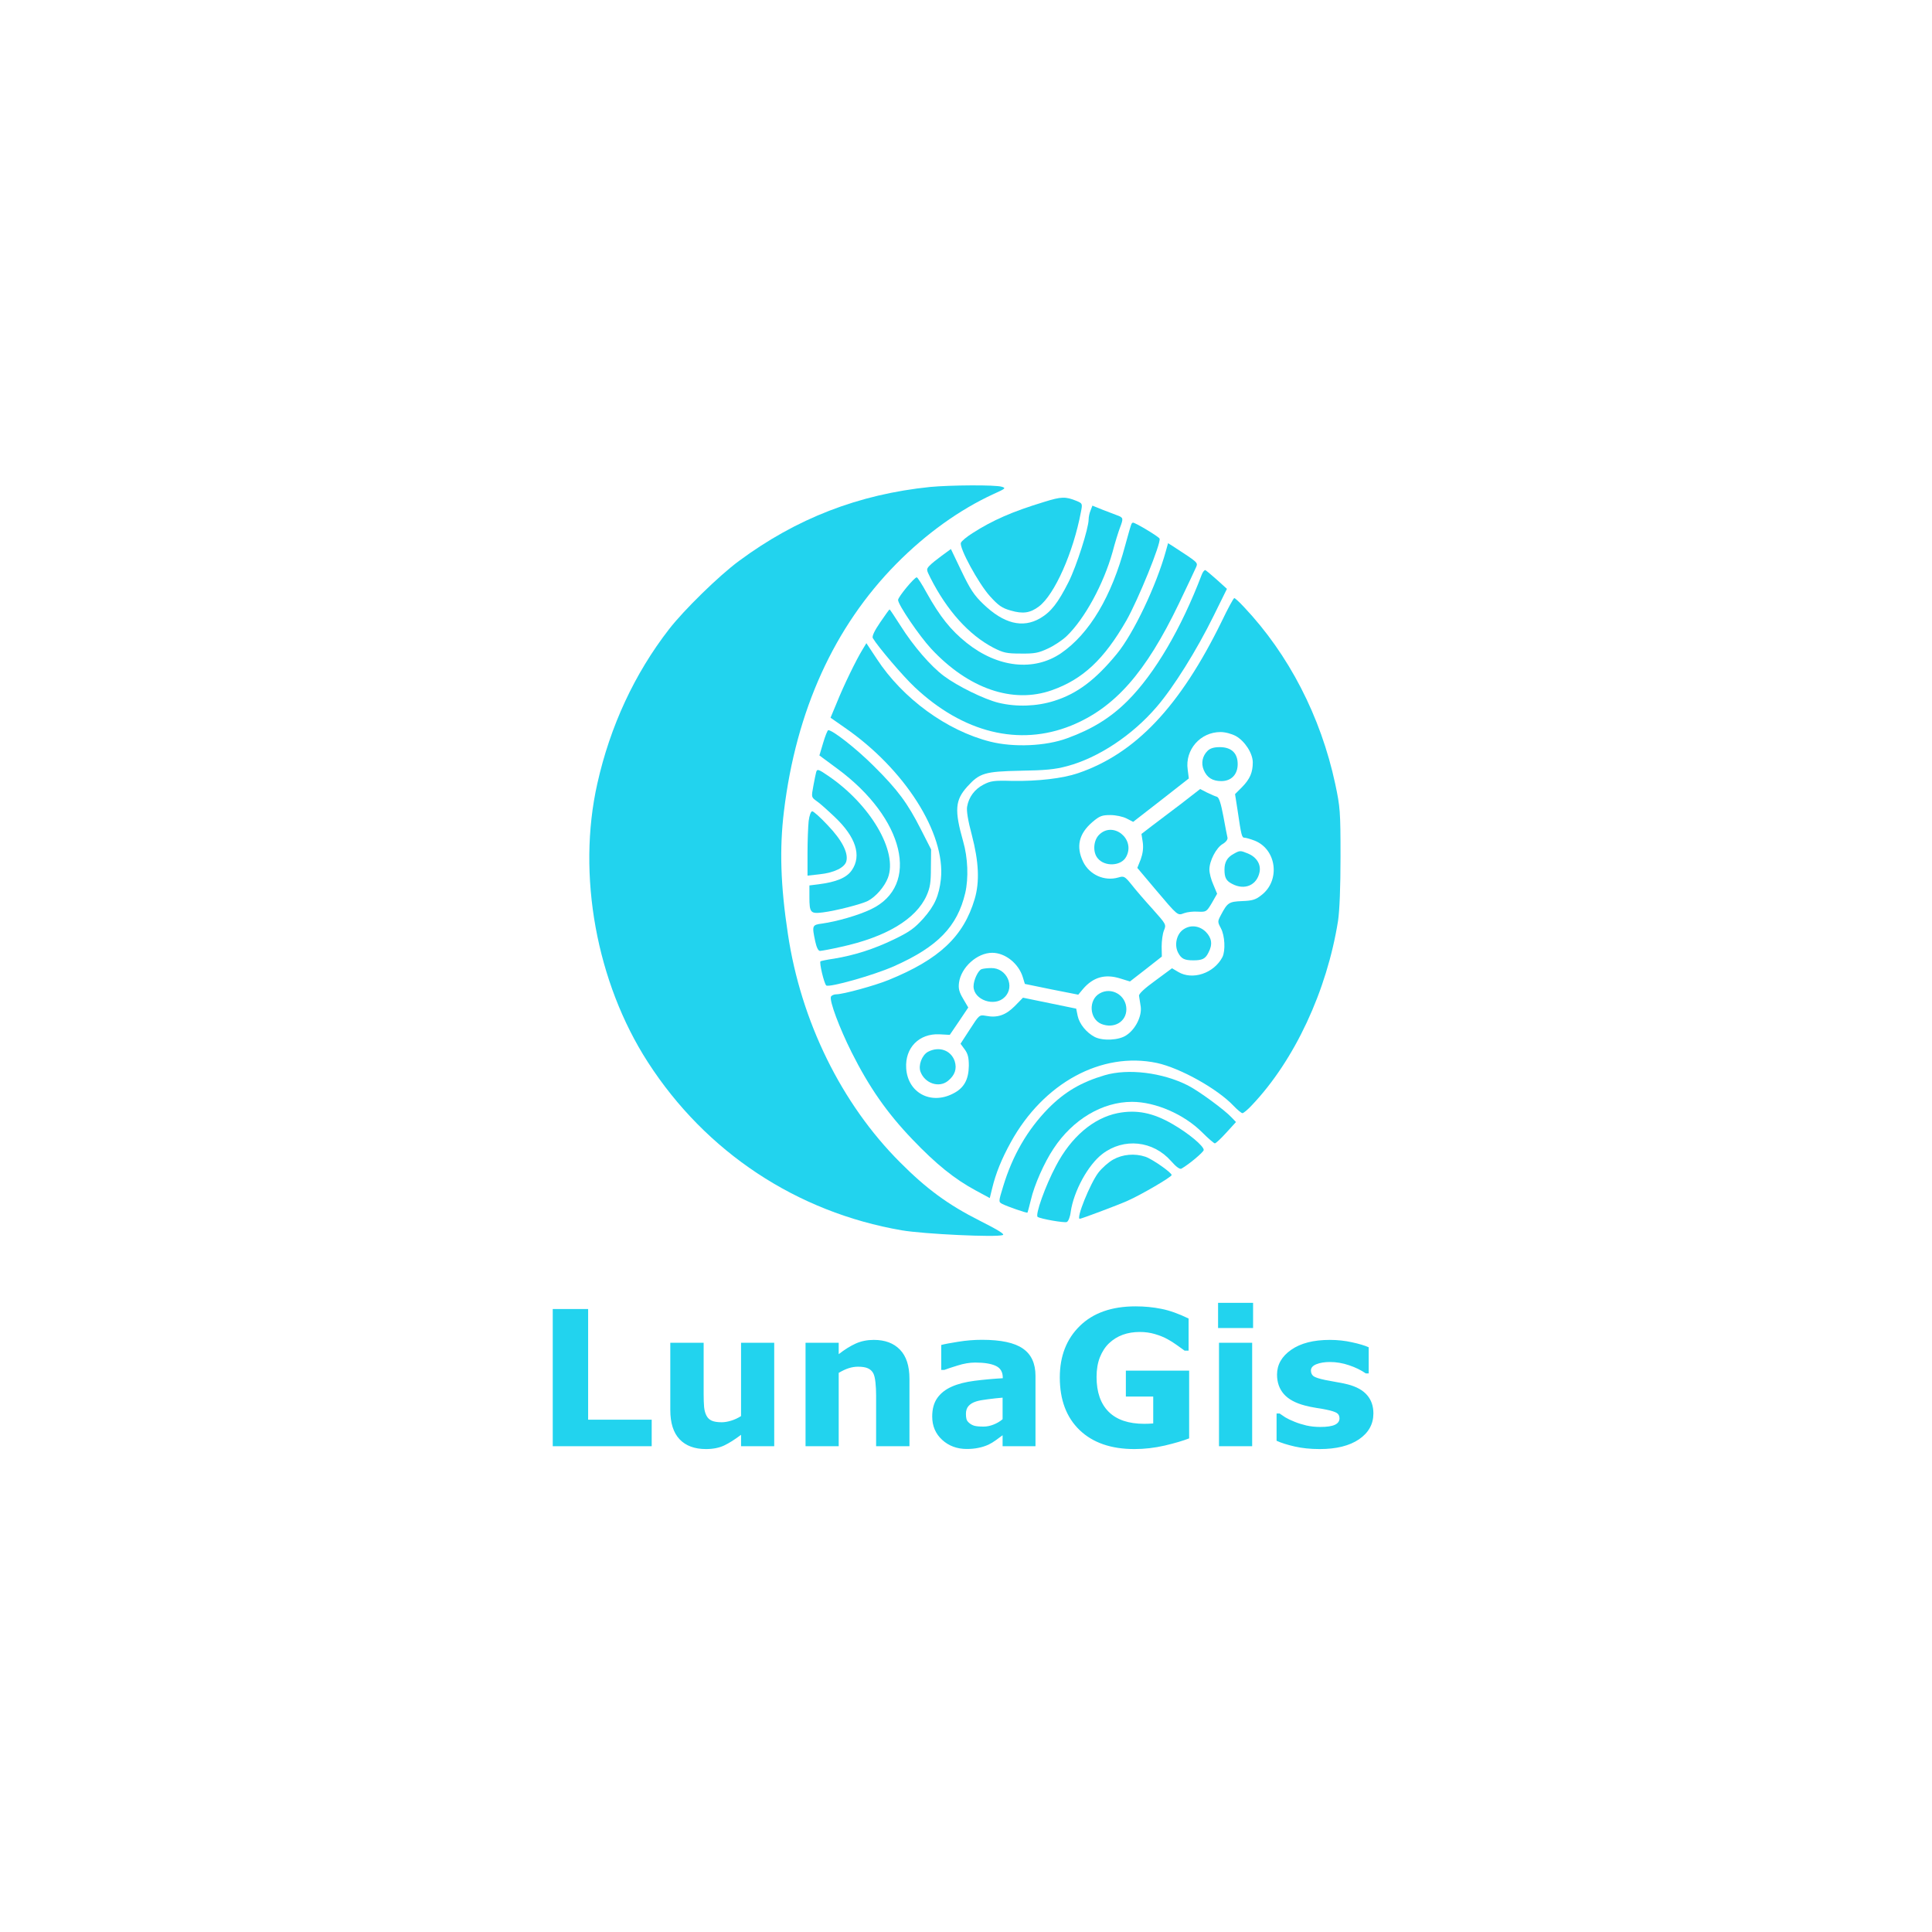
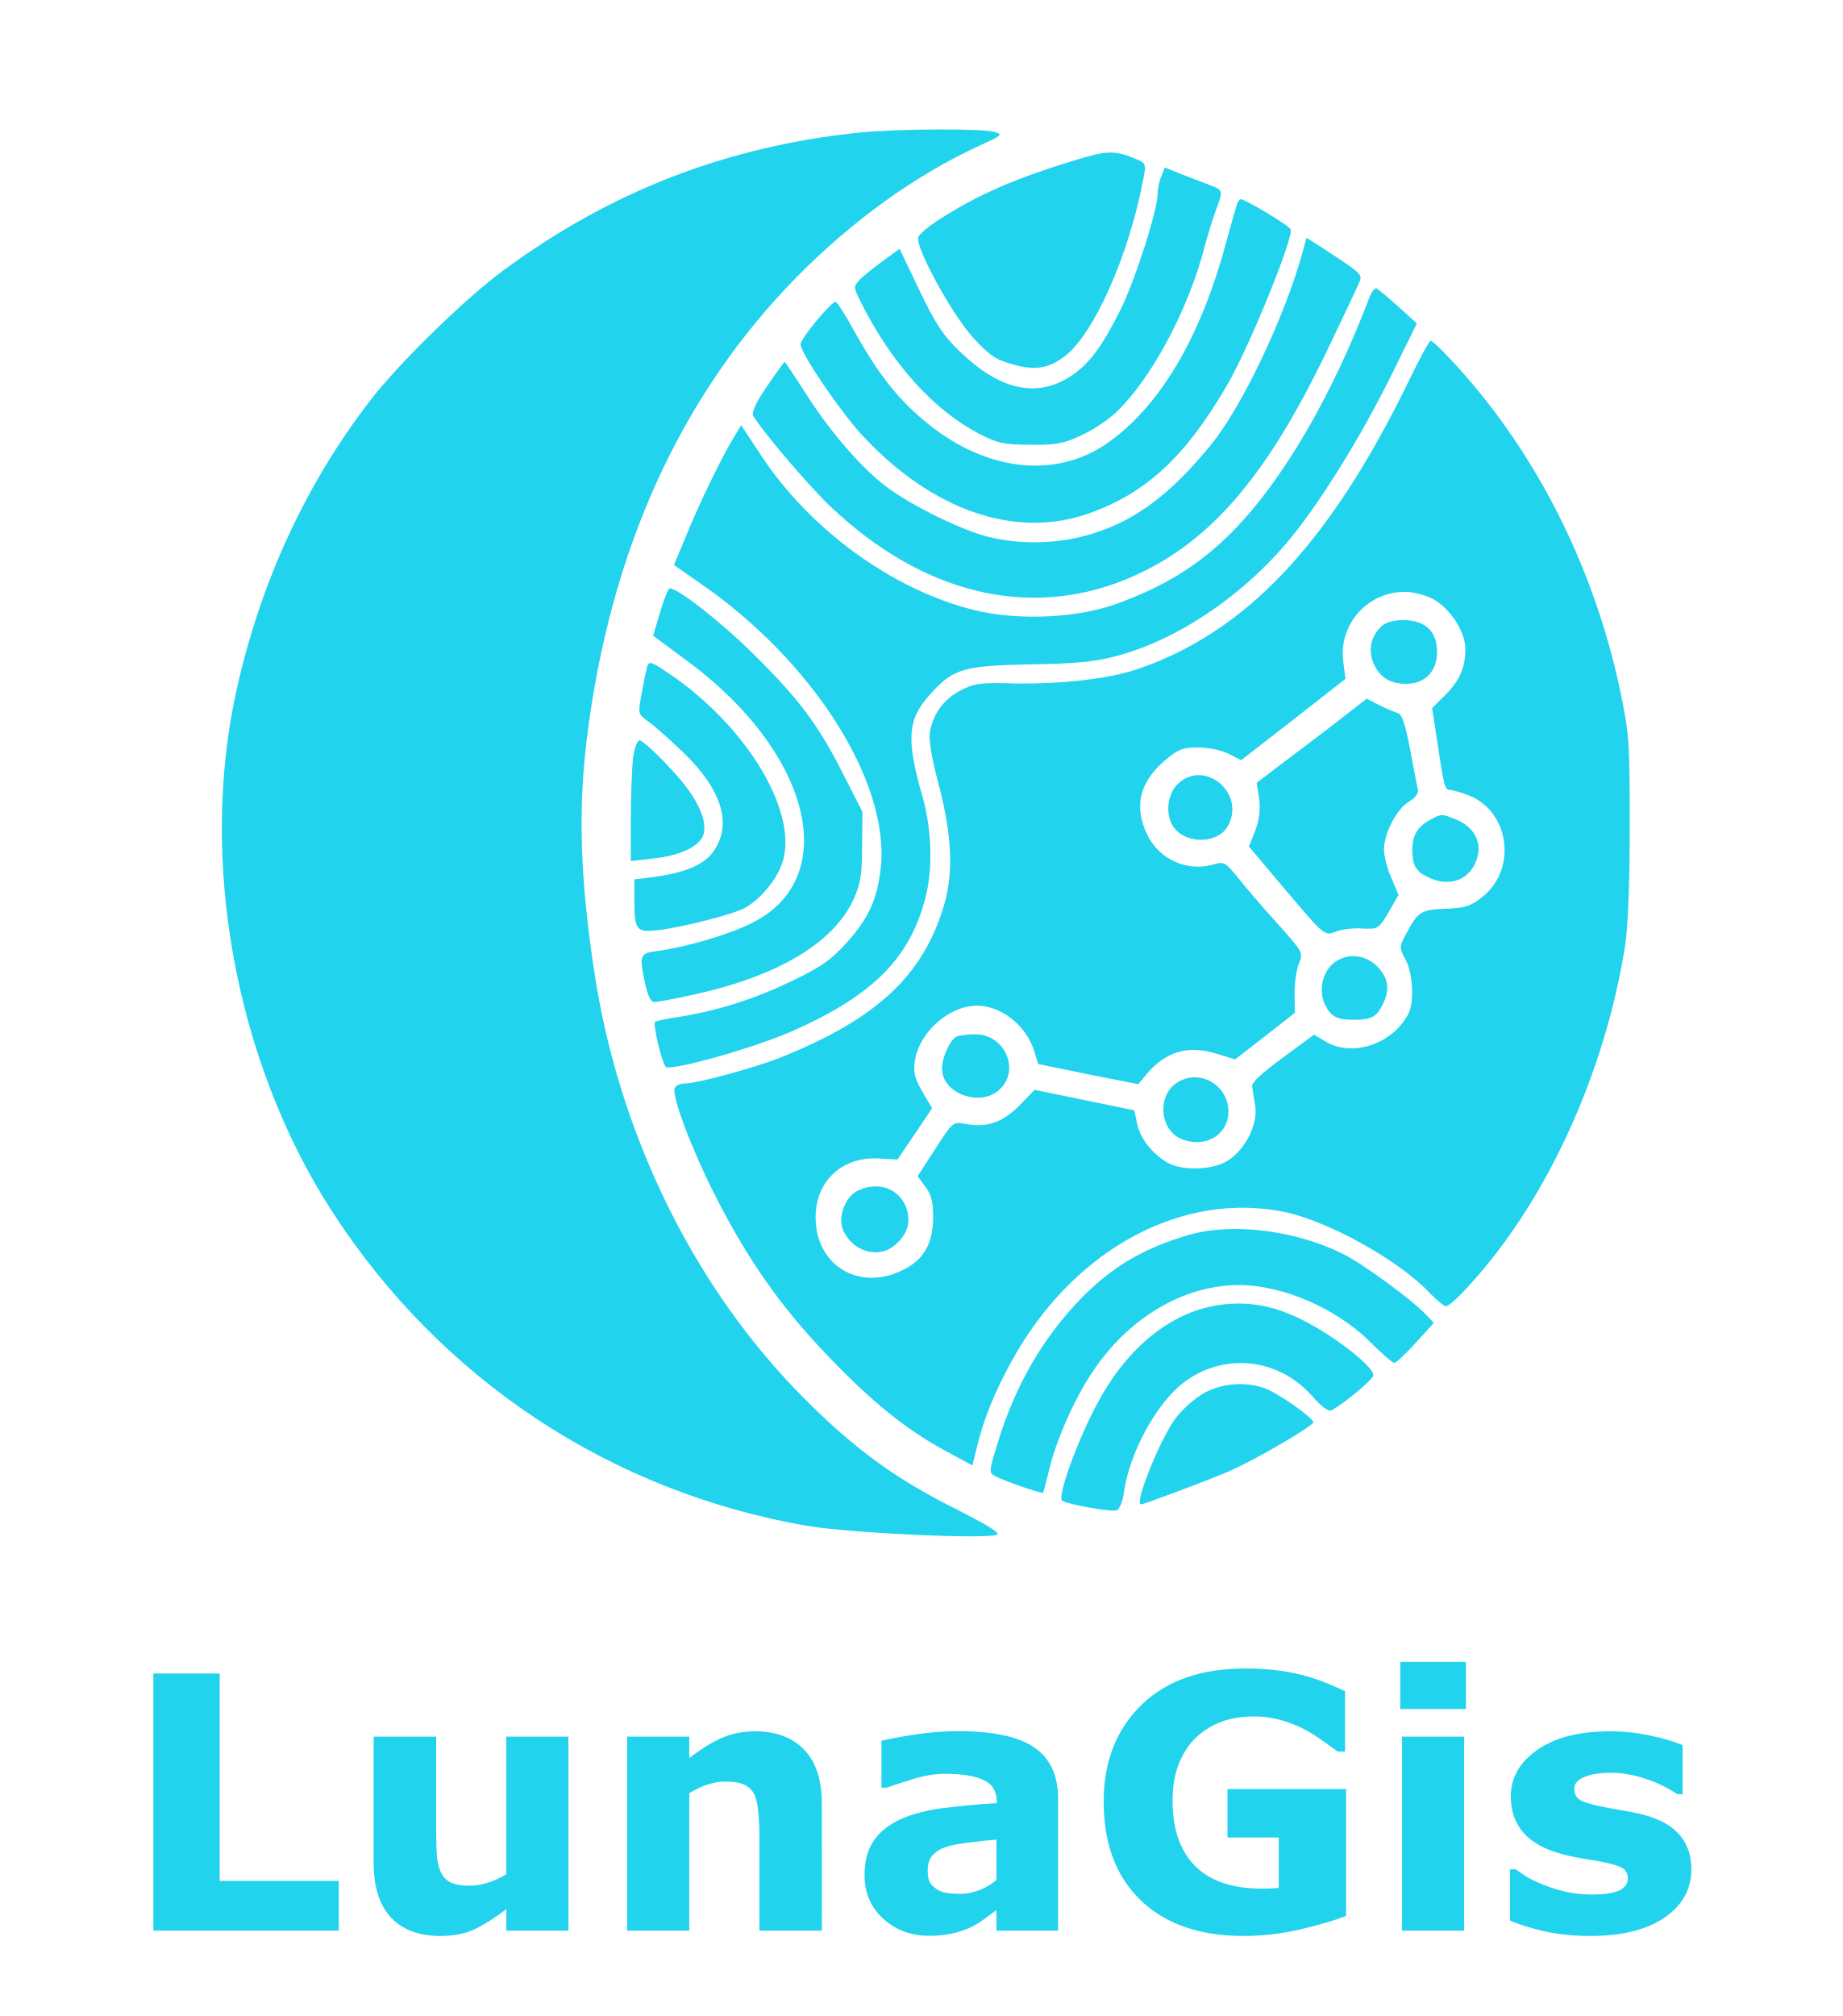
- <svg xmlns="http://www.w3.org/2000/svg" version="1.0" width="1024pt" height="1024pt" viewBox="0 0 1024 1024" preserveAspectRatio="xMidYMid meet" id="svg25">
+ <svg xmlns="http://www.w3.org/2000/svg" version="1.0" width="521pt" height="570pt" viewBox="-32.5 -20 521 570" preserveAspectRatio="xMidYMid" id="svg25">
  <defs id="defs25">
    <rect x="460.07" y="955.202" width="805.387" height="289.004" id="rect25" />
  </defs>
-   <g transform="translate(0,1024) scale(0.1,-0.1)" fill="#000000" stroke="none" id="g25" style="fill:#22d3ee;fill-opacity:1">
-     <path d="M4930 7659 c-380 -39 -709 -167 -1013 -392 -106 -78 -292 -260 -371 -362 -183 -236 -312 -514 -380 -818 -109 -483 -5 -1054 268 -1477 307 -476 788 -795 1346 -891 118 -20 501 -38 535 -25 12 4 -23 26 -122 76 -167 84 -283 169 -423 310 -310 310 -525 747 -594 1210 -39 257 -45 452 -21 650 65 535 266 977 595 1311 158 160 336 288 517 371 62 28 66 31 43 38 -34 11 -274 9 -380 -1z" id="path2" style="fill:#22d3ee;fill-opacity:1" />
-     <path d="M5535 7580 c-171 -52 -273 -97 -381 -166 -30 -19 -58 -42 -61 -51 -10 -26 93 -215 153 -282 46 -51 65 -64 111 -77 65 -19 104 -13 150 22 83 63 182 287 222 500 9 45 8 46 -23 59 -59 24 -81 23 -171 -5z" id="path3" style="fill:#22d3ee;fill-opacity:1" />
-     <path d="M5780 7534 c-6 -14 -10 -35 -10 -47 0 -47 -64 -247 -106 -331 -56 -111 -93 -159 -151 -193 -93 -54 -193 -29 -302 76 -48 46 -69 78 -115 174 l-56 117 -48 -35 c-26 -19 -56 -43 -66 -54 -17 -18 -16 -21 5 -63 88 -174 204 -303 334 -371 53 -27 70 -31 145 -31 73 -1 94 3 145 27 33 15 77 45 98 65 96 92 196 276 244 447 13 50 31 107 39 128 19 50 18 53 -13 65 -16 6 -52 20 -81 31 l-52 21 -10 -26z" id="path4" style="fill:#22d3ee;fill-opacity:1" />
-     <path d="M5997 7463 c-3 -5 -17 -55 -33 -113 -72 -271 -189 -468 -340 -572 -144 -98 -336 -77 -501 55 -84 67 -141 139 -211 264 -25 46 -49 83 -53 83 -13 0 -99 -104 -99 -120 0 -25 112 -190 175 -258 197 -212 433 -294 641 -220 163 58 275 162 394 369 62 109 185 411 176 434 -3 10 -128 85 -141 85 -2 0 -6 -3 -8 -7z" id="path5" style="fill:#22d3ee;fill-opacity:1" />
-     <path d="M6179 7318 c-50 -181 -171 -436 -259 -543 -113 -138 -211 -212 -333 -250 -92 -29 -198 -33 -294 -10 -75 18 -218 88 -290 142 -71 53 -162 159 -229 265 -31 48 -57 88 -59 88 -2 0 -24 -31 -50 -69 -31 -45 -44 -74 -39 -83 28 -47 162 -204 222 -260 257 -242 554 -315 829 -204 231 94 395 280 571 646 46 96 88 185 93 197 8 22 6 23 -123 107 l-27 17 -12 -43z" id="path6" style="fill:#22d3ee;fill-opacity:1" />
-     <path d="M6369 7193 c-108 -284 -249 -524 -392 -667 -91 -91 -189 -151 -321 -199 -114 -42 -283 -49 -407 -18 -231 58 -465 229 -602 439 l-55 83 -20 -33 c-33 -53 -102 -195 -137 -283 l-33 -79 73 -51 c320 -220 537 -562 512 -804 -10 -89 -33 -141 -93 -209 -48 -53 -73 -71 -158 -112 -106 -51 -207 -83 -315 -101 -36 -5 -68 -12 -72 -14 -8 -5 18 -115 30 -128 13 -13 253 54 362 103 229 102 333 209 375 387 18 78 14 187 -11 273 -47 166 -43 219 22 291 65 72 93 80 282 84 131 2 183 7 246 24 166 44 347 164 476 315 89 103 212 300 302 483 l70 142 -53 48 c-29 26 -57 49 -61 51 -5 2 -14 -9 -20 -25z" id="path7" style="fill:#22d3ee;fill-opacity:1" />
-     <path d="M6476 6948 c-221 -452 -457 -702 -762 -806 -82 -28 -213 -43 -348 -41 -98 3 -116 0 -154 -20 -46 -24 -77 -65 -86 -116 -4 -21 4 -73 25 -151 37 -142 42 -248 15 -339 -59 -199 -188 -320 -456 -429 -73 -30 -242 -76 -277 -76 -13 0 -26 -6 -29 -13 -8 -23 44 -163 110 -295 93 -185 187 -320 321 -460 127 -133 224 -211 337 -272 l74 -40 13 53 c19 78 49 153 98 242 173 315 482 483 775 421 124 -27 321 -137 406 -227 20 -21 42 -39 47 -39 6 0 29 19 51 43 225 237 397 605 456 977 8 55 13 175 13 340 0 241 -2 262 -28 385 -77 359 -247 687 -483 937 -25 27 -48 48 -52 48 -4 0 -34 -55 -66 -122z m74 -609 c48 -27 90 -92 90 -140 0 -53 -15 -88 -57 -131 l-37 -37 13 -83 c20 -137 23 -148 37 -148 7 0 32 -7 55 -16 116 -47 136 -212 34 -289 -30 -24 -48 -29 -102 -31 -70 -3 -77 -8 -112 -74 -18 -34 -18 -36 0 -70 21 -39 25 -119 8 -153 -45 -86 -159 -124 -235 -78 l-32 19 -88 -65 c-58 -42 -88 -70 -87 -81 2 -9 5 -35 9 -57 7 -50 -27 -120 -76 -152 -39 -27 -125 -31 -168 -9 -44 23 -81 69 -90 111 l-8 39 -141 29 -141 29 -44 -45 c-48 -48 -92 -63 -153 -51 -34 6 -35 5 -84 -71 l-50 -77 22 -30 c17 -23 22 -43 22 -87 -1 -74 -26 -119 -85 -148 -118 -60 -239 6 -247 135 -7 109 69 185 176 180 l55 -3 49 72 49 73 -27 46 c-22 37 -26 55 -22 86 11 81 96 158 176 158 69 0 140 -57 162 -129 l11 -36 141 -29 142 -28 25 30 c54 63 117 81 197 56 l52 -16 85 66 84 66 -1 53 c0 29 5 68 12 85 13 32 13 32 -61 115 -41 45 -91 103 -111 129 -36 44 -40 46 -70 37 -73 -21 -152 14 -186 83 -39 81 -23 149 49 211 38 32 50 37 95 37 29 0 66 -8 86 -18 l35 -18 148 115 147 115 -6 47 c-15 105 67 199 174 199 25 0 58 -9 81 -21z" id="path8" style="fill:#22d3ee;fill-opacity:1" />
-     <path d="M6400 6260 c-27 -27 -35 -65 -20 -101 17 -40 46 -59 93 -59 53 0 87 35 87 90 0 58 -33 90 -95 90 -31 0 -51 -6 -65 -20z" id="path9" style="fill:#22d3ee;fill-opacity:1" />
-     <path d="M6262 5981 c-55 -42 -125 -95 -156 -118 l-56 -43 7 -45 c4 -31 0 -59 -11 -90 l-18 -45 96 -114 c121 -143 117 -139 152 -126 16 6 49 10 73 8 44 -2 46 -1 74 46 l28 49 -20 48 c-12 26 -21 62 -21 80 0 46 36 116 71 136 17 10 27 24 25 33 -2 8 -12 59 -22 114 -13 69 -23 99 -34 103 -8 2 -32 12 -52 22 l-37 19 -99 -77z" id="path10" style="fill:#22d3ee;fill-opacity:1" />
-     <path d="M5825 5815 c-30 -30 -34 -92 -7 -124 37 -46 125 -42 151 8 51 94 -70 191 -144 116z" id="path11" style="fill:#22d3ee;fill-opacity:1" />
-     <path d="M6538 5714 c-33 -18 -48 -43 -48 -83 0 -43 9 -60 41 -76 66 -35 131 -7 145 63 8 41 -16 79 -61 98 -42 17 -43 17 -77 -2z" id="path12" style="fill:#22d3ee;fill-opacity:1" />
-     <path d="M6267 5310 c-32 -26 -43 -80 -23 -119 17 -33 34 -41 81 -41 47 0 64 8 80 41 23 43 18 77 -14 110 -36 35 -86 39 -124 9z" id="path13" style="fill:#22d3ee;fill-opacity:1" />
-     <path d="M5202 5103 c-18 -7 -42 -58 -42 -91 0 -72 112 -111 165 -57 57 56 10 156 -72 154 -21 0 -44 -3 -51 -6z" id="path14" style="fill:#22d3ee;fill-opacity:1" />
-     <path d="M5829 4975 c-61 -34 -56 -135 8 -162 67 -27 133 11 133 78 0 73 -78 120 -141 84z" id="path15" style="fill:#22d3ee;fill-opacity:1" />
-     <path d="M4918 4665 c-32 -18 -52 -72 -39 -106 23 -61 97 -86 144 -49 38 30 50 65 37 106 -20 58 -83 80 -142 49z" id="path16" style="fill:#22d3ee;fill-opacity:1" />
-     <path d="M4363 6303 l-20 -67 96 -71 c355 -262 440 -619 178 -744 -66 -32 -181 -65 -259 -76 -54 -7 -55 -10 -37 -95 7 -32 16 -50 25 -50 8 0 57 9 110 21 240 52 399 147 455 272 19 43 23 69 23 149 l1 96 -54 106 c-71 140 -123 210 -250 336 -91 91 -217 190 -241 190 -4 0 -16 -30 -27 -67z" id="path17" style="fill:#22d3ee;fill-opacity:1" />
-     <path d="M4326 6148 c-2 -7 -9 -40 -15 -73 -11 -60 -11 -60 16 -80 16 -10 59 -49 97 -85 112 -106 144 -205 91 -282 -27 -40 -82 -63 -177 -75 l-48 -6 0 -61 c0 -84 6 -90 71 -82 71 9 206 44 239 61 42 22 88 75 106 122 54 140 -93 390 -318 542 -51 35 -57 36 -62 19z" id="path18" style="fill:#22d3ee;fill-opacity:1" />
-     <path d="M4286 5888 c-3 -29 -6 -106 -6 -171 l0 -118 63 7 c78 8 135 36 143 70 11 44 -24 112 -99 190 -38 41 -75 74 -82 74 -7 0 -15 -21 -19 -52z" id="path19" style="fill:#22d3ee;fill-opacity:1" />
-     <path d="M5855 4541 c-125 -37 -212 -88 -300 -177 -109 -112 -188 -247 -238 -412 -25 -82 -25 -82 -5 -93 25 -13 130 -50 134 -46 1 1 9 32 18 68 18 78 71 198 120 271 102 155 259 248 416 248 124 0 276 -66 372 -162 32 -32 62 -58 67 -58 5 0 32 25 60 56 l52 57 -23 24 c-37 40 -176 142 -232 170 -134 68 -316 91 -441 54z" id="path20" style="fill:#22d3ee;fill-opacity:1" />
-     <path d="M5923 4340 c-128 -26 -246 -126 -326 -279 -57 -107 -112 -262 -97 -271 18 -11 140 -32 154 -27 8 3 18 27 21 54 16 110 92 249 168 307 114 87 269 70 364 -38 27 -31 47 -45 55 -40 39 22 118 88 118 99 0 21 -80 88 -165 137 -103 60 -191 78 -292 58z" id="path21" style="fill:#22d3ee;fill-opacity:1" />
-     <path d="M5900 4094 c-25 -14 -60 -45 -79 -70 -43 -57 -119 -244 -98 -244 8 0 203 73 252 95 73 32 235 127 235 137 0 13 -103 85 -139 97 -57 19 -121 13 -171 -15z" id="path22" style="fill:#22d3ee;fill-opacity:1" />
+   <g transform="matrix(0.1,0,0,-0.1,-282.0981,783.3401)" fill="#000000" stroke="none" id="g25" style="fill:#22d3ee;fill-opacity:1">
+     <path d="m 4930,7659 c -380,-39 -709,-167 -1013,-392 -106,-78 -292,-260 -371,-362 -183,-236 -312,-514 -380,-818 -109,-483 -5,-1054 268,-1477 307,-476 788,-795 1346,-891 118,-20 501,-38 535,-25 12,4 -23,26 -122,76 -167,84 -283,169 -423,310 -310,310 -525,747 -594,1210 -39,257 -45,452 -21,650 65,535 266,977 595,1311 158,160 336,288 517,371 62,28 66,31 43,38 -34,11 -274,9 -380,-1 z" id="path2" style="fill:#22d3ee;fill-opacity:1" />
+     <path d="m 5535,7580 c -171,-52 -273,-97 -381,-166 -30,-19 -58,-42 -61,-51 -10,-26 93,-215 153,-282 46,-51 65,-64 111,-77 65,-19 104,-13 150,22 83,63 182,287 222,500 9,45 8,46 -23,59 -59,24 -81,23 -171,-5 z" id="path3" style="fill:#22d3ee;fill-opacity:1" />
+     <path d="m 5780,7534 c -6,-14 -10,-35 -10,-47 0,-47 -64,-247 -106,-331 -56,-111 -93,-159 -151,-193 -93,-54 -193,-29 -302,76 -48,46 -69,78 -115,174 l -56,117 -48,-35 c -26,-19 -56,-43 -66,-54 -17,-18 -16,-21 5,-63 88,-174 204,-303 334,-371 53,-27 70,-31 145,-31 73,-1 94,3 145,27 33,15 77,45 98,65 96,92 196,276 244,447 13,50 31,107 39,128 19,50 18,53 -13,65 -16,6 -52,20 -81,31 l -52,21 z" id="path4" style="fill:#22d3ee;fill-opacity:1" />
+     <path d="m 5997,7463 c -3,-5 -17,-55 -33,-113 -72,-271 -189,-468 -340,-572 -144,-98 -336,-77 -501,55 -84,67 -141,139 -211,264 -25,46 -49,83 -53,83 -13,0 -99,-104 -99,-120 0,-25 112,-190 175,-258 197,-212 433,-294 641,-220 163,58 275,162 394,369 62,109 185,411 176,434 -3,10 -128,85 -141,85 -2,0 -6,-3 -8,-7 z" id="path5" style="fill:#22d3ee;fill-opacity:1" />
+     <path d="m 6179,7318 c -50,-181 -171,-436 -259,-543 -113,-138 -211,-212 -333,-250 -92,-29 -198,-33 -294,-10 -75,18 -218,88 -290,142 -71,53 -162,159 -229,265 -31,48 -57,88 -59,88 -2,0 -24,-31 -50,-69 -31,-45 -44,-74 -39,-83 28,-47 162,-204 222,-260 257,-242 554,-315 829,-204 231,94 395,280 571,646 46,96 88,185 93,197 8,22 6,23 -123,107 l -27,17 z" id="path6" style="fill:#22d3ee;fill-opacity:1" />
+     <path d="m 6369,7193 c -108,-284 -249,-524 -392,-667 -91,-91 -189,-151 -321,-199 -114,-42 -283,-49 -407,-18 -231,58 -465,229 -602,439 l -55,83 -20,-33 c -33,-53 -102,-195 -137,-283 l -33,-79 73,-51 c 320,-220 537,-562 512,-804 -10,-89 -33,-141 -93,-209 -48,-53 -73,-71 -158,-112 -106,-51 -207,-83 -315,-101 -36,-5 -68,-12 -72,-14 -8,-5 18,-115 30,-128 13,-13 253,54 362,103 229,102 333,209 375,387 18,78 14,187 -11,273 -47,166 -43,219 22,291 65,72 93,80 282,84 131,2 183,7 246,24 166,44 347,164 476,315 89,103 212,300 302,483 l 70,142 -53,48 c -29,26 -57,49 -61,51 -5,2 -14,-9 -20,-25 z" id="path7" style="fill:#22d3ee;fill-opacity:1" />
+     <path d="m 6476,6948 c -221,-452 -457,-702 -762,-806 -82,-28 -213,-43 -348,-41 -98,3 -116,0 -154,-20 -46,-24 -77,-65 -86,-116 -4,-21 4,-73 25,-151 37,-142 42,-248 15,-339 -59,-199 -188,-320 -456,-429 -73,-30 -242,-76 -277,-76 -13,0 -26,-6 -29,-13 -8,-23 44,-163 110,-295 93,-185 187,-320 321,-460 127,-133 224,-211 337,-272 l 74,-40 13,53 c 19,78 49,153 98,242 173,315 482,483 775,421 124,-27 321,-137 406,-227 20,-21 42,-39 47,-39 6,0 29,19 51,43 225,237 397,605 456,977 8,55 13,175 13,340 0,241 -2,262 -28,385 -77,359 -247,687 -483,937 -25,27 -48,48 -52,48 -4,0 -34,-55 -66,-122 z m 74,-609 c 48,-27 90,-92 90,-140 0,-53 -15,-88 -57,-131 l -37,-37 13,-83 c 20,-137 23,-148 37,-148 7,0 32,-7 55,-16 116,-47 136,-212 34,-289 -30,-24 -48,-29 -102,-31 -70,-3 -77,-8 -112,-74 -18,-34 -18,-36 0,-70 21,-39 25,-119 8,-153 -45,-86 -159,-124 -235,-78 l -32,19 -88,-65 c -58,-42 -88,-70 -87,-81 2,-9 5,-35 9,-57 7,-50 -27,-120 -76,-152 -39,-27 -125,-31 -168,-9 -44,23 -81,69 -90,111 l -8,39 -141,29 -141,29 -44,-45 c -48,-48 -92,-63 -153,-51 -34,6 -35,5 -84,-71 l -50,-77 22,-30 c 17,-23 22,-43 22,-87 -1,-74 -26,-119 -85,-148 -118,-60 -239,6 -247,135 -7,109 69,185 176,180 l 55,-3 49,72 49,73 -27,46 c -22,37 -26,55 -22,86 11,81 96,158 176,158 69,0 140,-57 162,-129 l 11,-36 141,-29 142,-28 25,30 c 54,63 117,81 197,56 l 52,-16 85,66 84,66 -1,53 c 0,29 5,68 12,85 13,32 13,32 -61,115 -41,45 -91,103 -111,129 -36,44 -40,46 -70,37 -73,-21 -152,14 -186,83 -39,81 -23,149 49,211 38,32 50,37 95,37 29,0 66,-8 86,-18 l 35,-18 148,115 147,115 -6,47 c -15,105 67,199 174,199 25,0 58,-9 81,-21 z" id="path8" style="fill:#22d3ee;fill-opacity:1" />
+     <path d="m 6400,6260 c -27,-27 -35,-65 -20,-101 17,-40 46,-59 93,-59 53,0 87,35 87,90 0,58 -33,90 -95,90 -31,0 -51,-6 -65,-20 z" id="path9" style="fill:#22d3ee;fill-opacity:1" />
+     <path d="m 6262,5981 c -55,-42 -125,-95 -156,-118 l -56,-43 7,-45 c 4,-31 0,-59 -11,-90 l -18,-45 96,-114 c 121,-143 117,-139 152,-126 16,6 49,10 73,8 44,-2 46,-1 74,46 l 28,49 -20,48 c -12,26 -21,62 -21,80 0,46 36,116 71,136 17,10 27,24 25,33 -2,8 -12,59 -22,114 -13,69 -23,99 -34,103 -8,2 -32,12 -52,22 l -37,19 z" id="path10" style="fill:#22d3ee;fill-opacity:1" />
+     <path d="m 5825,5815 c -30,-30 -34,-92 -7,-124 37,-46 125,-42 151,8 51,94 -70,191 -144,116 z" id="path11" style="fill:#22d3ee;fill-opacity:1" />
+     <path d="m 6538,5714 c -33,-18 -48,-43 -48,-83 0,-43 9,-60 41,-76 66,-35 131,-7 145,63 8,41 -16,79 -61,98 -42,17 -43,17 -77,-2 z" id="path12" style="fill:#22d3ee;fill-opacity:1" />
+     <path d="m 6267,5310 c -32,-26 -43,-80 -23,-119 17,-33 34,-41 81,-41 47,0 64,8 80,41 23,43 18,77 -14,110 -36,35 -86,39 -124,9 z" id="path13" style="fill:#22d3ee;fill-opacity:1" />
+     <path d="m 5202,5103 c -18,-7 -42,-58 -42,-91 0,-72 112,-111 165,-57 57,56 10,156 -72,154 -21,0 -44,-3 -51,-6 z" id="path14" style="fill:#22d3ee;fill-opacity:1" />
+     <path d="m 5829,4975 c -61,-34 -56,-135 8,-162 67,-27 133,11 133,78 0,73 -78,120 -141,84 z" id="path15" style="fill:#22d3ee;fill-opacity:1" />
+     <path d="m 4918,4665 c -32,-18 -52,-72 -39,-106 23,-61 97,-86 144,-49 38,30 50,65 37,106 -20,58 -83,80 -142,49 z" id="path16" style="fill:#22d3ee;fill-opacity:1" />
+     <path d="m 4363,6303 -20,-67 96,-71 c 355,-262 440,-619 178,-744 -66,-32 -181,-65 -259,-76 -54,-7 -55,-10 -37,-95 7,-32 16,-50 25,-50 8,0 57,9 110,21 240,52 399,147 455,272 19,43 23,69 23,149 l 1,96 -54,106 c -71,140 -123,210 -250,336 -91,91 -217,190 -241,190 -4,0 -16,-30 -27,-67 z" id="path17" style="fill:#22d3ee;fill-opacity:1" />
+     <path d="m 4326,6148 c -2,-7 -9,-40 -15,-73 -11,-60 -11,-60 16,-80 16,-10 59,-49 97,-85 112,-106 144,-205 91,-282 -27,-40 -82,-63 -177,-75 l -48,-6 v -61 c 0,-84 6,-90 71,-82 71,9 206,44 239,61 42,22 88,75 106,122 54,140 -93,390 -318,542 -51,35 -57,36 -62,19 z" id="path18" style="fill:#22d3ee;fill-opacity:1" />
+     <path d="m 4286,5888 c -3,-29 -6,-106 -6,-171 v -118 l 63,7 c 78,8 135,36 143,70 11,44 -24,112 -99,190 -38,41 -75,74 -82,74 -7,0 -15,-21 -19,-52 z" id="path19" style="fill:#22d3ee;fill-opacity:1" />
+     <path d="m 5855,4541 c -125,-37 -212,-88 -300,-177 -109,-112 -188,-247 -238,-412 -25,-82 -25,-82 -5,-93 25,-13 130,-50 134,-46 1,1 9,32 18,68 18,78 71,198 120,271 102,155 259,248 416,248 124,0 276,-66 372,-162 32,-32 62,-58 67,-58 5,0 32,25 60,56 l 52,57 -23,24 c -37,40 -176,142 -232,170 -134,68 -316,91 -441,54 z" id="path20" style="fill:#22d3ee;fill-opacity:1" />
+     <path d="m 5923,4340 c -128,-26 -246,-126 -326,-279 -57,-107 -112,-262 -97,-271 18,-11 140,-32 154,-27 8,3 18,27 21,54 16,110 92,249 168,307 114,87 269,70 364,-38 27,-31 47,-45 55,-40 39,22 118,88 118,99 0,21 -80,88 -165,137 -103,60 -191,78 -292,58 z" id="path21" style="fill:#22d3ee;fill-opacity:1" />
+     <path d="m 5900,4094 c -25,-14 -60,-45 -79,-70 -43,-57 -119,-244 -98,-244 8,0 203,73 252,95 73,32 235,127 235,137 0,13 -103,85 -139,97 -57,19 -121,13 -171,-15 z" id="path22" style="fill:#22d3ee;fill-opacity:1" />
  </g>
-   <g id="layer1" style="mix-blend-mode:color" />
-   <path style="font-weight:bold;font-size:133.333px;font-family:Sans;-inkscape-font-specification:'Sans, Bold';white-space:pre;fill:#22d3ee;stroke-width:0.75" d="m 345.411,766.52 h -52.441 v -72.705 h 18.75 v 58.642 h 33.691 z m 64.941,0 h -17.578 v -6.055 c -3.255,2.474 -6.234,4.362 -8.936,5.664 -2.702,1.27 -5.924,1.904 -9.668,1.904 -6.055,0 -10.726,-1.742 -14.014,-5.225 -3.255,-3.483 -4.883,-8.626 -4.883,-15.43 v -35.693 h 17.676 v 27.197 c 0,2.767 0.081,5.078 0.244,6.934 0.195,1.823 0.618,3.337 1.27,4.541 0.618,1.204 1.546,2.083 2.783,2.637 1.27,0.553 3.027,0.83 5.273,0.83 1.497,0 3.158,-0.277 4.98,-0.83 1.823,-0.553 3.581,-1.367 5.273,-2.441 v -38.867 h 17.578 z m 71.68,0 h -17.676 v -27.197 c 0,-2.214 -0.114,-4.411 -0.342,-6.592 -0.228,-2.213 -0.618,-3.841 -1.172,-4.883 -0.651,-1.204 -1.611,-2.083 -2.881,-2.637 -1.237,-0.553 -2.979,-0.83 -5.225,-0.83 -1.595,0 -3.223,0.26 -4.883,0.781 -1.628,0.521 -3.402,1.351 -5.322,2.49 v 38.867 h -17.578 v -54.834 h 17.578 v 6.055 c 3.125,-2.441 6.12,-4.313 8.984,-5.615 2.897,-1.302 6.104,-1.953 9.619,-1.953 5.924,0 10.547,1.725 13.867,5.176 3.353,3.451 5.029,8.61 5.029,15.479 z m 49.365,-14.307 V 740.788 c -2.376,0.195 -4.948,0.472 -7.715,0.83 -2.767,0.326 -4.867,0.716 -6.299,1.172 -1.758,0.553 -3.109,1.367 -4.053,2.441 -0.911,1.042 -1.367,2.425 -1.367,4.15 0,1.139 0.098,2.067 0.293,2.783 0.195,0.716 0.684,1.4 1.465,2.051 0.749,0.651 1.644,1.139 2.686,1.465 1.042,0.293 2.669,0.44 4.883,0.44 1.758,0 3.532,-0.358 5.322,-1.074 1.823,-0.716 3.418,-1.66 4.785,-2.832 z m 0,8.496 c -0.944,0.716 -2.116,1.579 -3.516,2.588 -1.4,1.009 -2.718,1.807 -3.955,2.393 -1.725,0.781 -3.516,1.351 -5.371,1.709 -1.855,0.391 -3.89,0.586 -6.104,0.586 -5.208,0 -9.57,-1.611 -13.086,-4.834 -3.516,-3.223 -5.273,-7.34 -5.273,-12.353 0,-4.004 0.895,-7.275 2.686,-9.814 1.79,-2.539 4.329,-4.541 7.617,-6.006 3.255,-1.465 7.292,-2.506 12.109,-3.125 4.818,-0.619 9.814,-1.074 14.99,-1.367 V 730.192 c 0,-3.027 -1.237,-5.111 -3.711,-6.25 -2.474,-1.172 -6.12,-1.758 -10.937,-1.758 -2.897,0 -5.99,0.521 -9.277,1.562 -3.288,1.009 -5.648,1.79 -7.08,2.344 h -1.611 v -13.232 c 1.855,-0.488 4.867,-1.058 9.033,-1.709 4.199,-0.684 8.398,-1.025 12.598,-1.025 9.993,0 17.204,1.546 21.631,4.639 4.46,3.06 6.689,7.878 6.689,14.453 v 37.305 h -17.432 z m 98.877,1.66 c -3.255,1.27 -7.568,2.539 -12.939,3.809 -5.371,1.237 -10.726,1.855 -16.064,1.855 -12.37,0 -22.054,-3.353 -29.053,-10.059 -6.999,-6.738 -10.498,-16.032 -10.498,-27.881 0,-11.296 3.532,-20.394 10.596,-27.295 7.064,-6.934 16.911,-10.4 29.541,-10.4 4.785,0 9.342,0.439 13.672,1.318 4.329,0.846 9.147,2.555 14.453,5.127 v 17.041 h -2.1 c -0.911,-0.684 -2.246,-1.644 -4.004,-2.881 -1.758,-1.27 -3.451,-2.344 -5.078,-3.223 -1.888,-1.042 -4.102,-1.937 -6.641,-2.686 -2.507,-0.749 -5.176,-1.123 -8.008,-1.123 -3.32,0 -6.331,0.488 -9.033,1.465 -2.702,0.977 -5.127,2.474 -7.275,4.492 -2.051,1.953 -3.678,4.443 -4.883,7.471 -1.172,2.995 -1.758,6.462 -1.758,10.4 0,8.04 2.132,14.193 6.396,18.457 4.264,4.264 10.563,6.396 18.896,6.396 0.716,0 1.497,-0.017 2.344,-0.049 0.879,-0.032 1.676,-0.081 2.393,-0.146 v -14.258 h -14.502 v -13.721 h 33.545 z m 33.398,4.15 H 646.094 V 711.686 h 17.578 z m 0.488,-62.646 h -18.555 v -13.33 h 18.555 z m 63.769,45.264 c 0,5.664 -2.539,10.238 -7.617,13.721 -5.078,3.451 -12.028,5.176 -20.85,5.176 -4.883,0 -9.31,-0.456 -13.281,-1.367 -3.971,-0.911 -7.161,-1.921 -9.57,-3.027 v -14.453 h 1.611 c 0.879,0.619 1.888,1.302 3.027,2.051 1.172,0.716 2.816,1.497 4.932,2.344 1.823,0.749 3.89,1.4 6.201,1.953 2.311,0.521 4.785,0.781 7.422,0.781 3.451,0 6.006,-0.374 7.666,-1.123 1.66,-0.781 2.49,-1.921 2.49,-3.418 0,-1.335 -0.488,-2.295 -1.465,-2.881 -0.977,-0.619 -2.832,-1.204 -5.566,-1.758 -1.302,-0.293 -3.076,-0.602 -5.322,-0.928 -2.213,-0.358 -4.232,-0.781 -6.055,-1.27 -4.98,-1.302 -8.675,-3.32 -11.084,-6.055 -2.409,-2.767 -3.613,-6.201 -3.613,-10.303 0,-5.273 2.49,-9.652 7.471,-13.135 5.013,-3.516 11.849,-5.273 20.508,-5.273 4.102,0 8.024,0.423 11.768,1.27 3.776,0.814 6.722,1.693 8.838,2.637 v 13.867 h -1.514 c -2.604,-1.79 -5.583,-3.239 -8.935,-4.346 -3.32,-1.139 -6.689,-1.709 -10.107,-1.709 -2.832,0 -5.225,0.391 -7.178,1.172 -1.921,0.781 -2.881,1.888 -2.881,3.32 0,1.302 0.439,2.295 1.318,2.979 0.879,0.684 2.946,1.367 6.201,2.051 1.79,0.358 3.711,0.716 5.762,1.074 2.083,0.326 4.167,0.749 6.25,1.27 4.622,1.204 8.04,3.109 10.254,5.713 2.213,2.572 3.32,5.794 3.32,9.668 z" id="text25" aria-label="LunaGis" />
+   <g id="layer1" style="mix-blend-mode:color" transform="translate(-282.0981,-240.6599)" />
+   <path style="font-weight:bold;font-size:133.333px;font-family:Sans;-inkscape-font-specification:'Sans, Bold';white-space:pre;fill:#22d3ee;stroke-width:0.75" d="m 63.313,525.86 h -52.441 v -72.705 h 18.75 v 58.642 h 33.691 z m 64.941,0 h -17.578 v -6.055 c -3.255,2.474 -6.234,4.362 -8.936,5.664 -2.702,1.27 -5.924,1.904 -9.668,1.904 -6.055,0 -10.726,-1.742 -14.014,-5.225 -3.255,-3.483 -4.883,-8.626 -4.883,-15.43 v -35.693 h 17.676 v 27.197 c 0,2.767 0.081,5.078 0.244,6.934 0.195,1.823 0.618,3.337 1.27,4.541 0.618,1.204 1.546,2.083 2.783,2.637 1.27,0.553 3.027,0.83 5.273,0.83 1.497,0 3.158,-0.277 4.98,-0.83 1.823,-0.553 3.581,-1.367 5.273,-2.441 v -38.867 h 17.578 z m 71.68,0 h -17.676 v -27.197 c 0,-2.214 -0.114,-4.411 -0.342,-6.592 -0.228,-2.213 -0.618,-3.841 -1.172,-4.883 -0.651,-1.204 -1.611,-2.083 -2.881,-2.637 -1.237,-0.553 -2.979,-0.83 -5.225,-0.83 -1.595,0 -3.223,0.26 -4.883,0.781 -1.628,0.521 -3.402,1.351 -5.322,2.49 v 38.867 h -17.578 v -54.834 h 17.578 v 6.055 c 3.125,-2.441 6.12,-4.313 8.984,-5.615 2.897,-1.302 6.104,-1.953 9.619,-1.953 5.924,0 10.547,1.725 13.867,5.176 3.353,3.451 5.029,8.61 5.029,15.479 z m 49.365,-14.307 v -11.426 c -2.376,0.195 -4.948,0.472 -7.715,0.83 -2.767,0.326 -4.867,0.716 -6.299,1.172 -1.758,0.553 -3.109,1.367 -4.053,2.441 -0.911,1.042 -1.367,2.425 -1.367,4.15 0,1.139 0.098,2.067 0.293,2.783 0.195,0.716 0.684,1.4 1.465,2.051 0.749,0.651 1.644,1.139 2.686,1.465 1.042,0.293 2.669,0.44 4.883,0.44 1.758,0 3.532,-0.358 5.322,-1.074 1.823,-0.716 3.418,-1.66 4.785,-2.832 z m 0,8.496 c -0.944,0.716 -2.116,1.579 -3.516,2.588 -1.4,1.009 -2.718,1.807 -3.955,2.393 -1.725,0.781 -3.516,1.351 -5.371,1.709 -1.855,0.391 -3.89,0.586 -6.104,0.586 -5.208,0 -9.57,-1.611 -13.086,-4.834 -3.516,-3.223 -5.273,-7.34 -5.273,-12.353 0,-4.004 0.895,-7.275 2.686,-9.814 1.79,-2.539 4.329,-4.541 7.617,-6.006 3.255,-1.465 7.292,-2.506 12.109,-3.125 4.818,-0.619 9.814,-1.074 14.99,-1.367 v -0.293 c 0,-3.027 -1.237,-5.111 -3.711,-6.25 -2.474,-1.172 -6.12,-1.758 -10.937,-1.758 -2.897,0 -5.99,0.521 -9.277,1.562 -3.288,1.009 -5.648,1.79 -7.08,2.344 h -1.611 v -13.232 c 1.855,-0.488 4.867,-1.058 9.033,-1.709 4.199,-0.684 8.398,-1.025 12.598,-1.025 9.993,0 17.204,1.546 21.631,4.639 4.46,3.06 6.689,7.878 6.689,14.453 v 37.305 h -17.432 z m 98.877,1.66 c -3.255,1.27 -7.568,2.539 -12.939,3.809 -5.371,1.237 -10.726,1.855 -16.064,1.855 -12.37,0 -22.054,-3.353 -29.053,-10.059 -6.999,-6.738 -10.498,-16.032 -10.498,-27.881 0,-11.296 3.532,-20.394 10.596,-27.295 7.064,-6.934 16.911,-10.4 29.541,-10.4 4.785,0 9.342,0.439 13.672,1.318 4.329,0.846 9.147,2.555 14.453,5.127 v 17.041 h -2.1 c -0.911,-0.684 -2.246,-1.644 -4.004,-2.881 -1.758,-1.27 -3.451,-2.344 -5.078,-3.223 -1.888,-1.042 -4.102,-1.937 -6.641,-2.686 -2.507,-0.749 -5.176,-1.123 -8.008,-1.123 -3.32,0 -6.331,0.488 -9.033,1.465 -2.702,0.977 -5.127,2.474 -7.275,4.492 -2.051,1.953 -3.678,4.443 -4.883,7.471 -1.172,2.995 -1.758,6.462 -1.758,10.4 0,8.04 2.132,14.193 6.396,18.457 4.264,4.264 10.563,6.396 18.896,6.396 0.716,0 1.497,-0.017 2.344,-0.049 0.879,-0.032 1.676,-0.081 2.393,-0.146 v -14.258 h -14.502 v -13.721 h 33.545 z m 33.398,4.15 H 363.996 v -54.834 h 17.578 z m 0.488,-62.646 h -18.555 v -13.33 h 18.555 z m 63.769,45.264 c 0,5.664 -2.539,10.238 -7.617,13.721 -5.078,3.451 -12.028,5.176 -20.85,5.176 -4.883,0 -9.31,-0.456 -13.281,-1.367 -3.971,-0.911 -7.161,-1.921 -9.57,-3.027 v -14.453 h 1.611 c 0.879,0.619 1.888,1.302 3.027,2.051 1.172,0.716 2.816,1.497 4.932,2.344 1.823,0.749 3.89,1.4 6.201,1.953 2.311,0.521 4.785,0.781 7.422,0.781 3.451,0 6.006,-0.374 7.666,-1.123 1.66,-0.781 2.49,-1.921 2.49,-3.418 0,-1.335 -0.488,-2.295 -1.465,-2.881 -0.977,-0.619 -2.832,-1.204 -5.566,-1.758 -1.302,-0.293 -3.076,-0.602 -5.322,-0.928 -2.213,-0.358 -4.232,-0.781 -6.055,-1.27 -4.98,-1.302 -8.675,-3.32 -11.084,-6.055 -2.409,-2.767 -3.613,-6.201 -3.613,-10.303 0,-5.273 2.49,-9.652 7.471,-13.135 5.013,-3.516 11.849,-5.273 20.508,-5.273 4.102,0 8.024,0.423 11.768,1.27 3.776,0.814 6.722,1.693 8.838,2.637 v 13.867 h -1.514 c -2.604,-1.79 -5.583,-3.239 -8.935,-4.346 -3.32,-1.139 -6.689,-1.709 -10.107,-1.709 -2.832,0 -5.225,0.391 -7.178,1.172 -1.921,0.781 -2.881,1.888 -2.881,3.32 0,1.302 0.439,2.295 1.318,2.979 0.879,0.684 2.946,1.367 6.201,2.051 1.79,0.358 3.711,0.716 5.762,1.074 2.083,0.326 4.167,0.749 6.25,1.27 4.622,1.204 8.04,3.109 10.254,5.713 2.213,2.572 3.32,5.794 3.32,9.668 z" id="text25" aria-label="LunaGis" />
+   <rect style="fill:none;fill-opacity:1;stroke-width:0.77" id="rect1" width="521" height="570.571" x="-32.5" y="-18.688" ry="0" rx="57.376" />
</svg>
